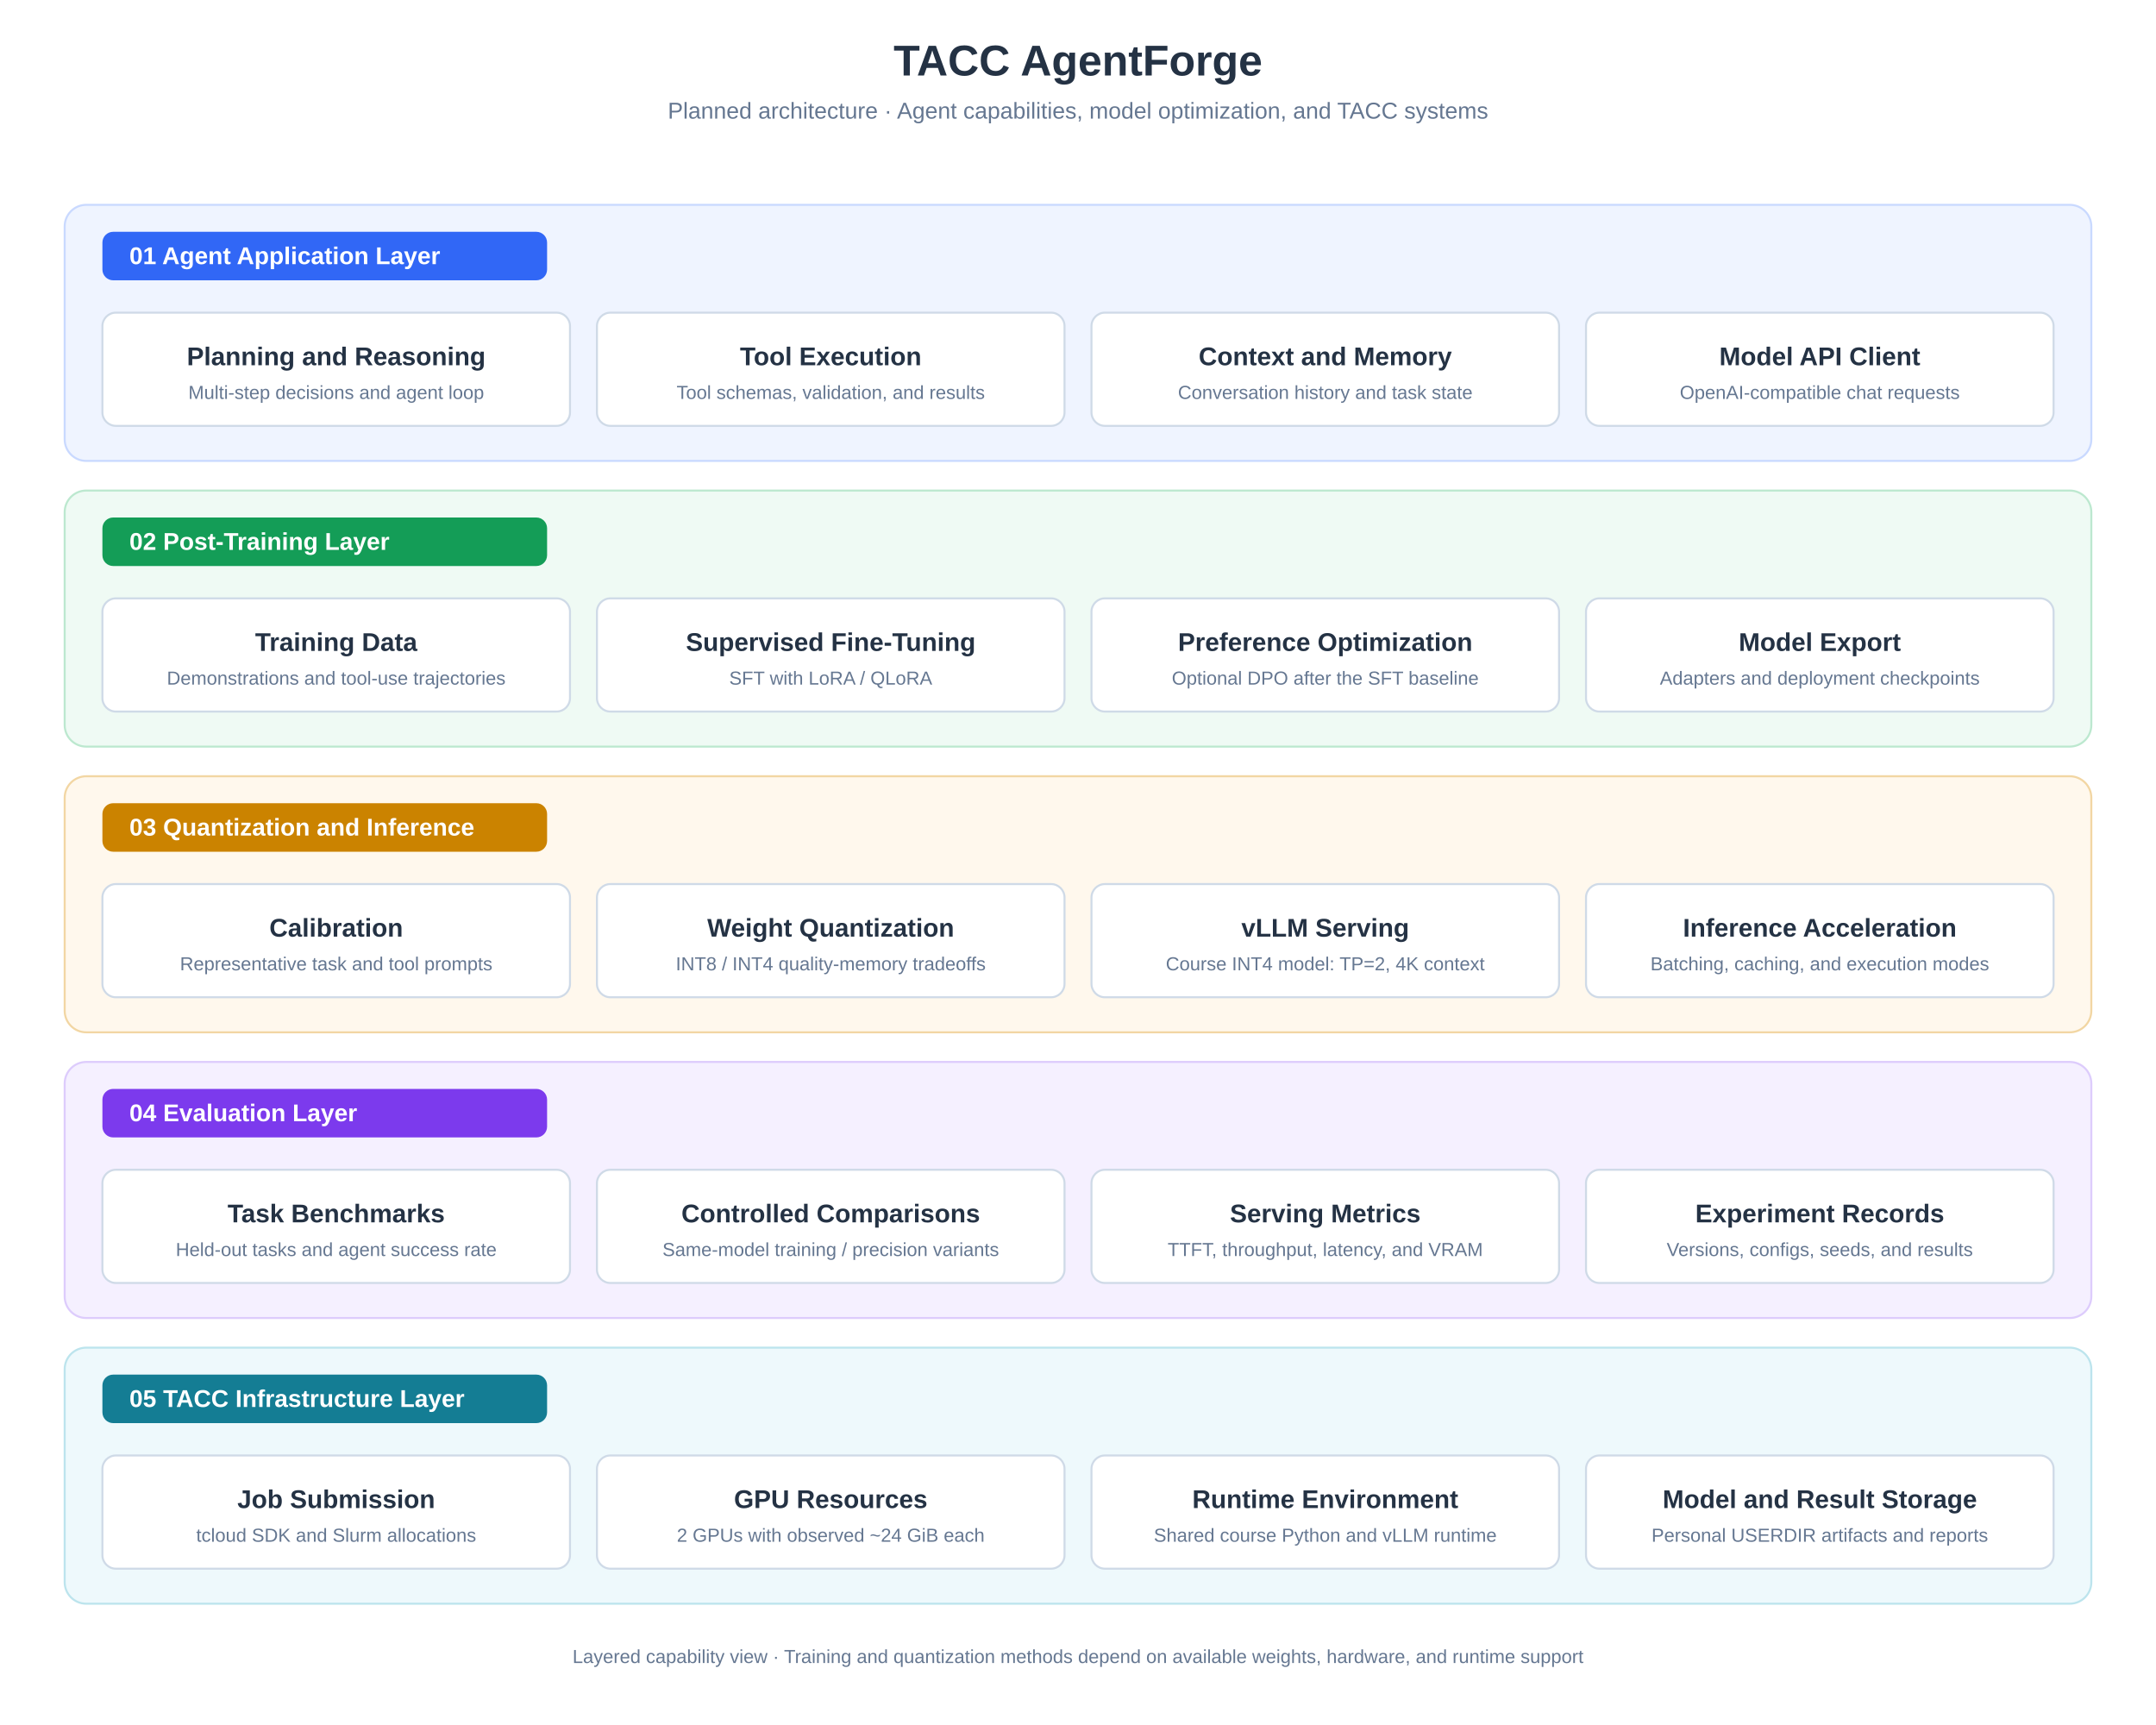
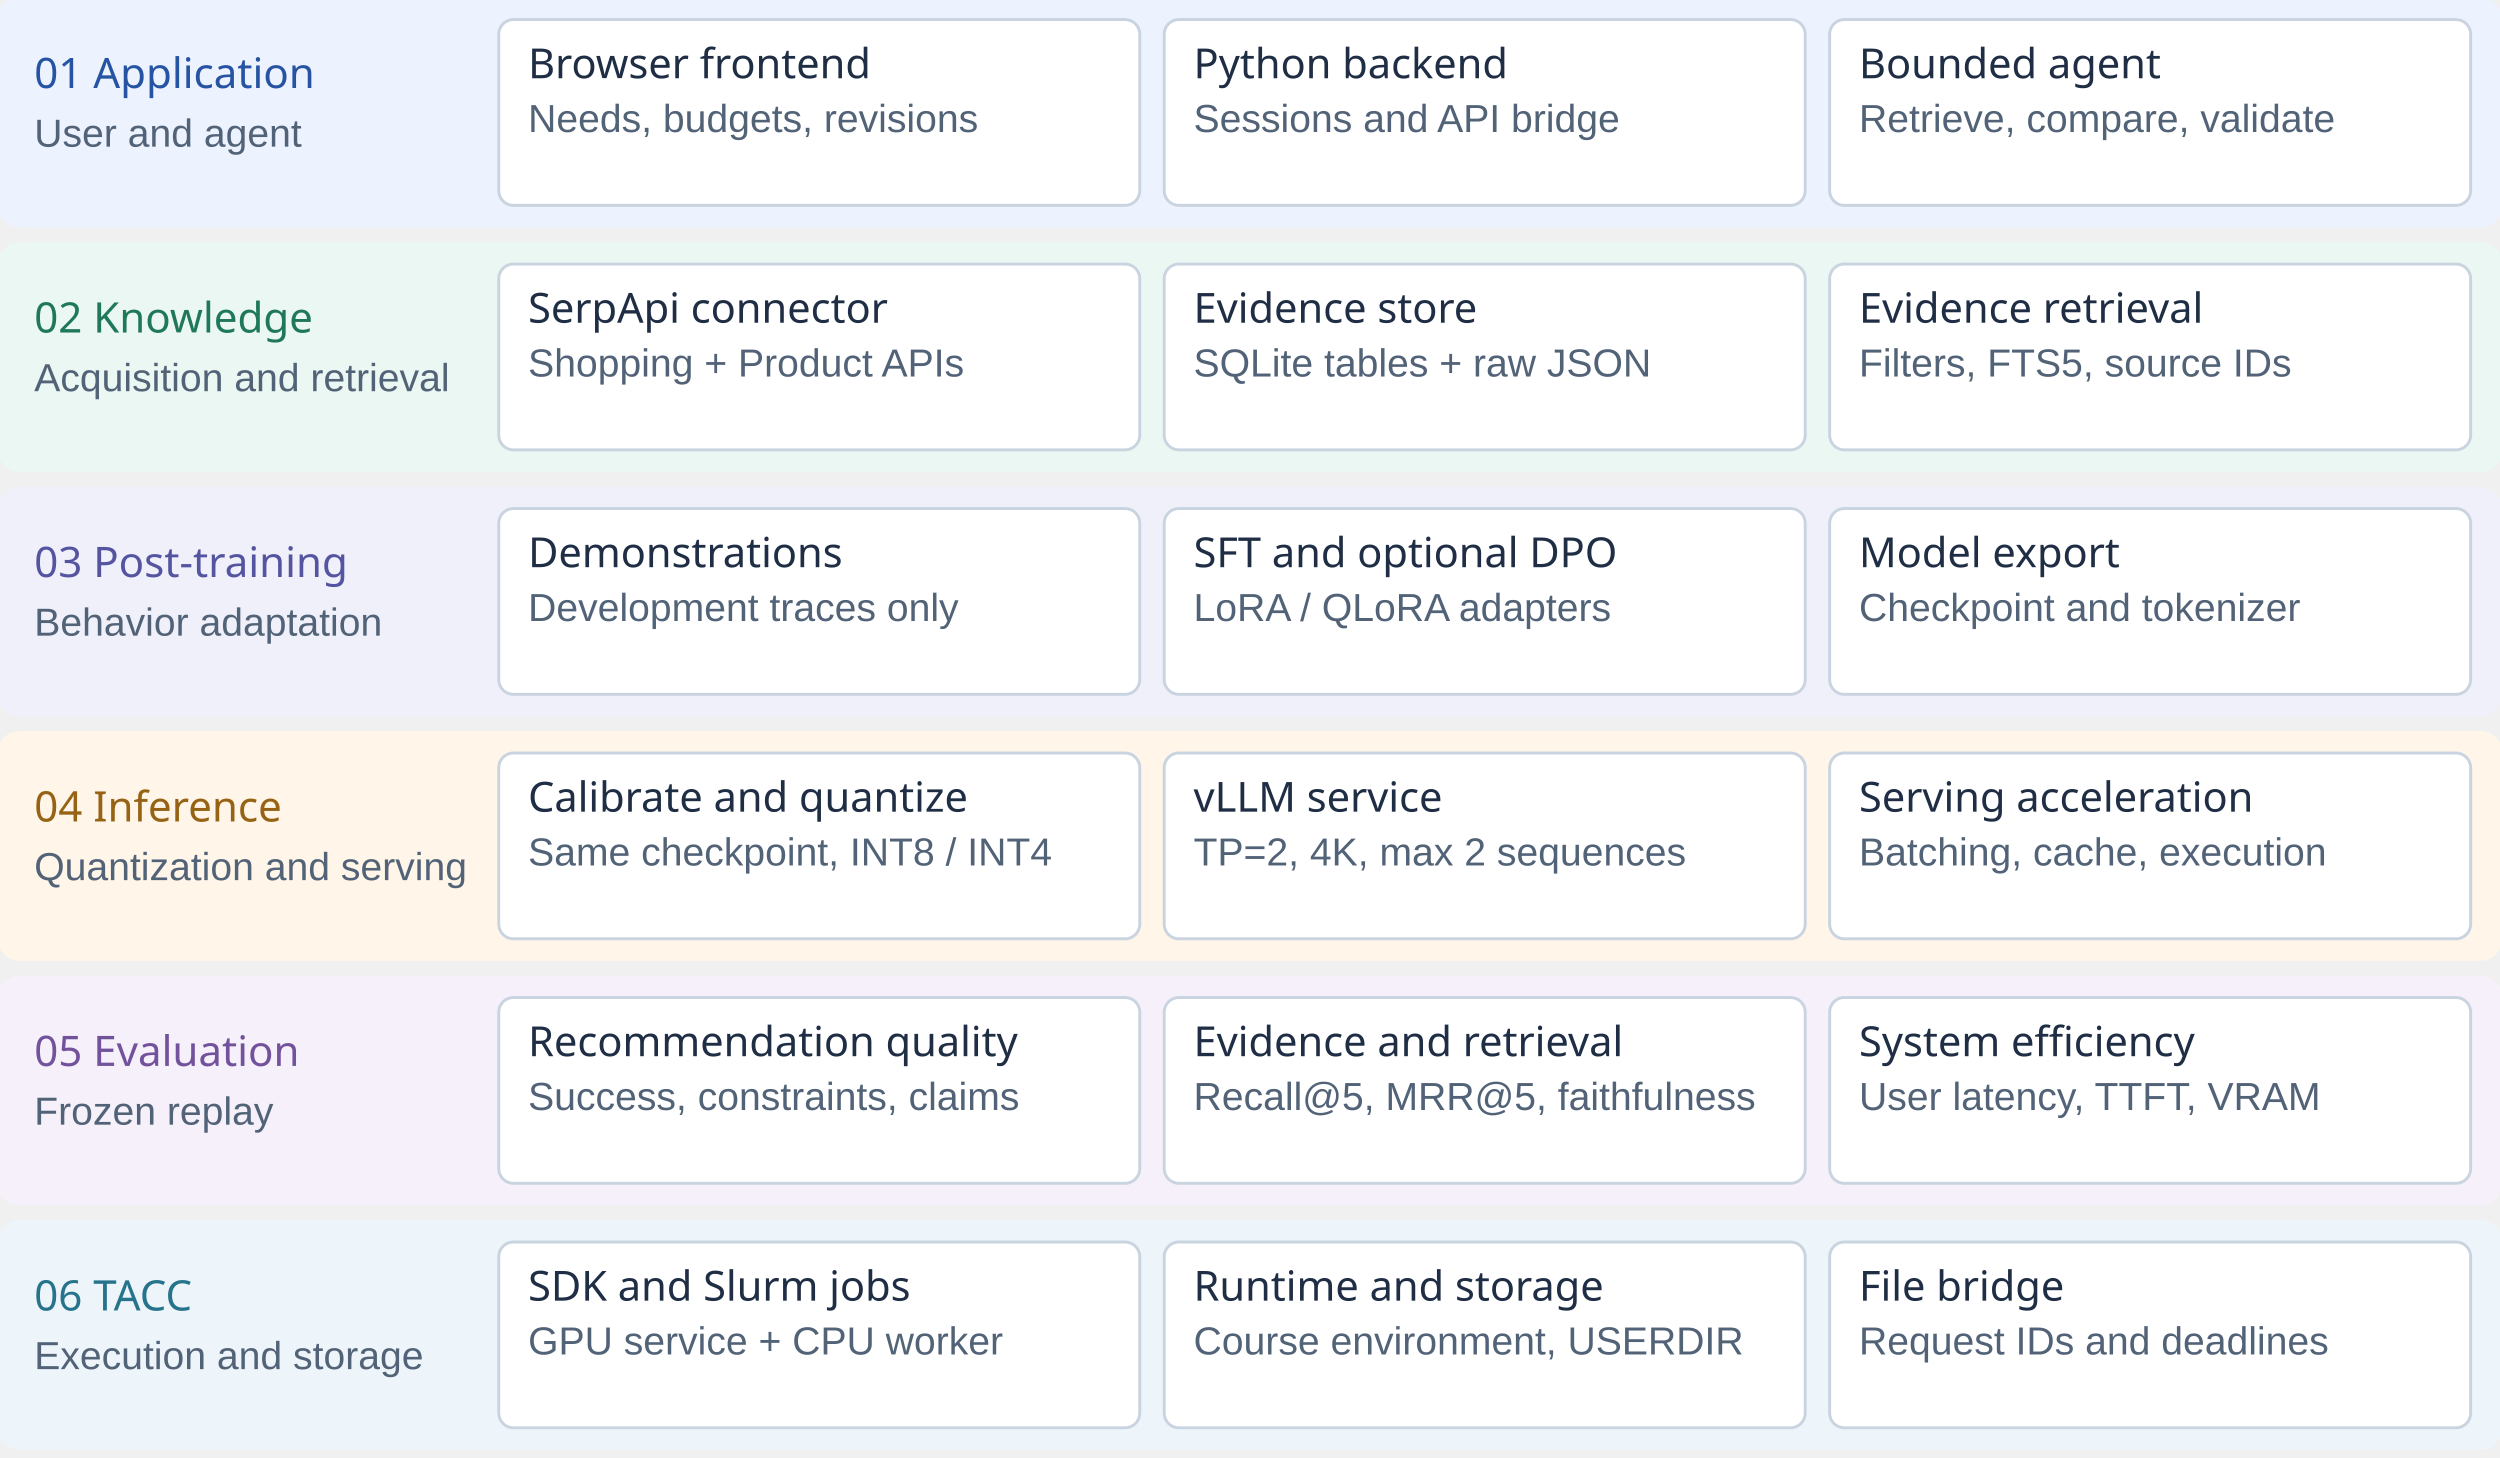
- <svg xmlns="http://www.w3.org/2000/svg" width="1600" height="1280" viewBox="0 0 1600 1280" role="img" aria-labelledby="title description">
-   <rect width="1600" height="1280" fill="#FFFFFF" />
-   <g font-family="Segoe UI, Arial, sans-serif" fill="#243244">
-     <text x="800" y="56" text-anchor="middle" font-size="32" font-weight="700">TACC AgentForge</text>
-     <text x="800" y="88" text-anchor="middle" font-size="17" fill="#657791">Planned architecture · Agent capabilities, model optimization, and TACC systems</text>
-     <g id="layer01">
-       <rect x="48" y="152" width="1504" height="190" rx="16" fill="#EFF4FF" stroke="#C9D9FF" stroke-width="1.5" />
-       <rect x="76" y="172" width="330" height="36" rx="8" fill="#3167F6" />
-       <text x="96" y="196" font-size="18" font-weight="700" fill="#FFFFFF">01  Agent Application Layer</text>
-       <g id="module11">
-         <rect x="76" y="232" width="347" height="84" rx="10" fill="#FFFFFF" stroke="#CFDAE7" stroke-width="1.5" />
-         <text x="249.5" y="271" text-anchor="middle" font-size="19" font-weight="600">Planning and Reasoning</text>
-         <text x="249.5" y="296" text-anchor="middle" font-size="14" fill="#657791">Multi-step decisions and agent loop</text>
-       </g>
-       <g id="module12">
-         <rect x="443" y="232" width="347" height="84" rx="10" fill="#FFFFFF" stroke="#CFDAE7" stroke-width="1.5" />
-         <text x="616.5" y="271" text-anchor="middle" font-size="19" font-weight="600">Tool Execution</text>
-         <text x="616.5" y="296" text-anchor="middle" font-size="14" fill="#657791">Tool schemas, validation, and results</text>
-       </g>
-       <g id="module13">
-         <rect x="810" y="232" width="347" height="84" rx="10" fill="#FFFFFF" stroke="#CFDAE7" stroke-width="1.5" />
-         <text x="983.5" y="271" text-anchor="middle" font-size="19" font-weight="600">Context and Memory</text>
-         <text x="983.5" y="296" text-anchor="middle" font-size="14" fill="#657791">Conversation history and task state</text>
-       </g>
-       <g id="module14">
-         <rect x="1177" y="232" width="347" height="84" rx="10" fill="#FFFFFF" stroke="#CFDAE7" stroke-width="1.5" />
-         <text x="1350.5" y="271" text-anchor="middle" font-size="19" font-weight="600">Model API Client</text>
-         <text x="1350.5" y="296" text-anchor="middle" font-size="14" fill="#657791">OpenAI-compatible chat requests</text>
-       </g>
+ <svg xmlns="http://www.w3.org/2000/svg" width="511.276" height="298" preserveAspectRatio="xMinYMin meet" viewBox="0 0 511 298" version="1.0" fill-rule="evenodd">
+   <clipPath id="clip">
+     <rect x="0" y="0" width="511.276" height="298" />
+   </clipPath>
+   <g id="group" transform="scale(1,-1) translate(0,-298)" style="clip-path: url(#clip)">
+     <g transform="">
+       <rect x="0" y="252" width="511.276" height="46" rx="4" ry="4" style="stroke: rgb(93%,95%,100%); stroke-linecap: butt; stroke-width: 1; fill: rgb(93%,95%,100%); fill-rule: evenodd;" />
+       <text x="7" y="280" style="font-family: Arial-Bold; font-size: 8.6px;fill: rgb(15%,33%,64%); stroke:none;" transform="translate(0,560) scale(1,-1)">01 Application</text>
+       <text x="7" y="268" style="font-family: Arial; font-size: 8px;fill: rgb(32%,39%,47%); stroke:none;" transform="translate(0,536) scale(1,-1)">User and agent</text>
+       <rect x="102.0" y="256" width="131.092" height="38" rx="3" ry="3" style="stroke: rgb(79%,83%,88%); stroke-linecap: butt; stroke-width: 0.6; fill: rgb(100%,100%,100%); fill-rule: evenodd;" />
+       <text x="108.0" y="282" style="font-family: Arial-Bold; font-size: 8.5px;fill: rgb(12%,18%,27%); stroke:none;" transform="translate(0,564) scale(1,-1)">Browser frontend</text>
+       <text x="108.0" y="271" style="font-family: Arial; font-size: 8px;fill: rgb(32%,39%,47%); stroke:none;" transform="translate(0,542) scale(1,-1)">Needs, budgets, revisions</text>
+       <rect x="238.092" y="256" width="131.092" height="38" rx="3" ry="3" style="stroke: rgb(79%,83%,88%); stroke-linecap: butt; stroke-width: 0.6; fill: rgb(100%,100%,100%); fill-rule: evenodd;" />
+       <text x="244.092" y="282" style="font-family: Arial-Bold; font-size: 8.5px;fill: rgb(12%,18%,27%); stroke:none;" transform="translate(0,564) scale(1,-1)">Python backend</text>
+       <text x="244.092" y="271" style="font-family: Arial; font-size: 8px;fill: rgb(32%,39%,47%); stroke:none;" transform="translate(0,542) scale(1,-1)">Sessions and API bridge</text>
+       <rect x="374.184" y="256" width="131.092" height="38" rx="3" ry="3" style="stroke: rgb(79%,83%,88%); stroke-linecap: butt; stroke-width: 0.6; fill: rgb(100%,100%,100%); fill-rule: evenodd;" />
+       <text x="380.184" y="282" style="font-family: Arial-Bold; font-size: 8.5px;fill: rgb(12%,18%,27%); stroke:none;" transform="translate(0,564) scale(1,-1)">Bounded agent</text>
+       <text x="380.184" y="271" style="font-family: Arial; font-size: 8px;fill: rgb(32%,39%,47%); stroke:none;" transform="translate(0,542) scale(1,-1)">Retrieve, compare, validate</text>
+       <rect x="0" y="202" width="511.276" height="46" rx="4" ry="4" style="stroke: rgb(92%,97%,95%); stroke-linecap: butt; stroke-width: 1; fill: rgb(92%,97%,95%); fill-rule: evenodd;" />
+       <text x="7" y="230" style="font-family: Arial-Bold; font-size: 8.6px;fill: rgb(12%,47%,35%); stroke:none;" transform="translate(0,460) scale(1,-1)">02 Knowledge</text>
+       <text x="7" y="218" style="font-family: Arial; font-size: 8px;fill: rgb(32%,39%,47%); stroke:none;" transform="translate(0,436) scale(1,-1)">Acquisition and retrieval</text>
+       <rect x="102.0" y="206" width="131.092" height="38" rx="3" ry="3" style="stroke: rgb(79%,83%,88%); stroke-linecap: butt; stroke-width: 0.6; fill: rgb(100%,100%,100%); fill-rule: evenodd;" />
+       <text x="108.0" y="232" style="font-family: Arial-Bold; font-size: 8.5px;fill: rgb(12%,18%,27%); stroke:none;" transform="translate(0,464) scale(1,-1)">SerpApi connector</text>
+       <text x="108.0" y="221" style="font-family: Arial; font-size: 8px;fill: rgb(32%,39%,47%); stroke:none;" transform="translate(0,442) scale(1,-1)">Shopping + Product APIs</text>
+       <rect x="238.092" y="206" width="131.092" height="38" rx="3" ry="3" style="stroke: rgb(79%,83%,88%); stroke-linecap: butt; stroke-width: 0.6; fill: rgb(100%,100%,100%); fill-rule: evenodd;" />
+       <text x="244.092" y="232" style="font-family: Arial-Bold; font-size: 8.5px;fill: rgb(12%,18%,27%); stroke:none;" transform="translate(0,464) scale(1,-1)">Evidence store</text>
+       <text x="244.092" y="221" style="font-family: Arial; font-size: 8px;fill: rgb(32%,39%,47%); stroke:none;" transform="translate(0,442) scale(1,-1)">SQLite tables + raw JSON</text>
+       <rect x="374.184" y="206" width="131.092" height="38" rx="3" ry="3" style="stroke: rgb(79%,83%,88%); stroke-linecap: butt; stroke-width: 0.6; fill: rgb(100%,100%,100%); fill-rule: evenodd;" />
+       <text x="380.184" y="232" style="font-family: Arial-Bold; font-size: 8.5px;fill: rgb(12%,18%,27%); stroke:none;" transform="translate(0,464) scale(1,-1)">Evidence retrieval</text>
+       <text x="380.184" y="221" style="font-family: Arial; font-size: 8px;fill: rgb(32%,39%,47%); stroke:none;" transform="translate(0,442) scale(1,-1)">Filters, FTS5, source IDs</text>
+       <rect x="0" y="152" width="511.276" height="46" rx="4" ry="4" style="stroke: rgb(94%,94%,98%); stroke-linecap: butt; stroke-width: 1; fill: rgb(94%,94%,98%); fill-rule: evenodd;" />
+       <text x="7" y="180" style="font-family: Arial-Bold; font-size: 8.6px;fill: rgb(33%,33%,63%); stroke:none;" transform="translate(0,360) scale(1,-1)">03 Post-training</text>
+       <text x="7" y="168" style="font-family: Arial; font-size: 8px;fill: rgb(32%,39%,47%); stroke:none;" transform="translate(0,336) scale(1,-1)">Behavior adaptation</text>
+       <rect x="102.0" y="156" width="131.092" height="38" rx="3" ry="3" style="stroke: rgb(79%,83%,88%); stroke-linecap: butt; stroke-width: 0.6; fill: rgb(100%,100%,100%); fill-rule: evenodd;" />
+       <text x="108.0" y="182" style="font-family: Arial-Bold; font-size: 8.5px;fill: rgb(12%,18%,27%); stroke:none;" transform="translate(0,364) scale(1,-1)">Demonstrations</text>
+       <text x="108.0" y="171" style="font-family: Arial; font-size: 8px;fill: rgb(32%,39%,47%); stroke:none;" transform="translate(0,342) scale(1,-1)">Development traces only</text>
+       <rect x="238.092" y="156" width="131.092" height="38" rx="3" ry="3" style="stroke: rgb(79%,83%,88%); stroke-linecap: butt; stroke-width: 0.6; fill: rgb(100%,100%,100%); fill-rule: evenodd;" />
+       <text x="244.092" y="182" style="font-family: Arial-Bold; font-size: 8.5px;fill: rgb(12%,18%,27%); stroke:none;" transform="translate(0,364) scale(1,-1)">SFT and optional DPO</text>
+       <text x="244.092" y="171" style="font-family: Arial; font-size: 8px;fill: rgb(32%,39%,47%); stroke:none;" transform="translate(0,342) scale(1,-1)">LoRA / QLoRA adapters</text>
+       <rect x="374.184" y="156" width="131.092" height="38" rx="3" ry="3" style="stroke: rgb(79%,83%,88%); stroke-linecap: butt; stroke-width: 0.6; fill: rgb(100%,100%,100%); fill-rule: evenodd;" />
+       <text x="380.184" y="182" style="font-family: Arial-Bold; font-size: 8.5px;fill: rgb(12%,18%,27%); stroke:none;" transform="translate(0,364) scale(1,-1)">Model export</text>
+       <text x="380.184" y="171" style="font-family: Arial; font-size: 8px;fill: rgb(32%,39%,47%); stroke:none;" transform="translate(0,342) scale(1,-1)">Checkpoint and tokenizer</text>
+       <rect x="0" y="102" width="511.276" height="46" rx="4" ry="4" style="stroke: rgb(100%,96%,91%); stroke-linecap: butt; stroke-width: 1; fill: rgb(100%,96%,91%); fill-rule: evenodd;" />
+       <text x="7" y="130" style="font-family: Arial-Bold; font-size: 8.6px;fill: rgb(59%,39%,8%); stroke:none;" transform="translate(0,260) scale(1,-1)">04 Inference</text>
+       <text x="7" y="118" style="font-family: Arial; font-size: 8px;fill: rgb(32%,39%,47%); stroke:none;" transform="translate(0,236) scale(1,-1)">Quantization and serving</text>
+       <rect x="102.0" y="106" width="131.092" height="38" rx="3" ry="3" style="stroke: rgb(79%,83%,88%); stroke-linecap: butt; stroke-width: 0.6; fill: rgb(100%,100%,100%); fill-rule: evenodd;" />
+       <text x="108.0" y="132" style="font-family: Arial-Bold; font-size: 8.5px;fill: rgb(12%,18%,27%); stroke:none;" transform="translate(0,264) scale(1,-1)">Calibrate and quantize</text>
+       <text x="108.0" y="121" style="font-family: Arial; font-size: 8px;fill: rgb(32%,39%,47%); stroke:none;" transform="translate(0,242) scale(1,-1)">Same checkpoint, INT8 / INT4</text>
+       <rect x="238.092" y="106" width="131.092" height="38" rx="3" ry="3" style="stroke: rgb(79%,83%,88%); stroke-linecap: butt; stroke-width: 0.6; fill: rgb(100%,100%,100%); fill-rule: evenodd;" />
+       <text x="244.092" y="132" style="font-family: Arial-Bold; font-size: 8.5px;fill: rgb(12%,18%,27%); stroke:none;" transform="translate(0,264) scale(1,-1)">vLLM service</text>
+       <text x="244.092" y="121" style="font-family: Arial; font-size: 8px;fill: rgb(32%,39%,47%); stroke:none;" transform="translate(0,242) scale(1,-1)">TP=2, 4K, max 2 sequences</text>
+       <rect x="374.184" y="106" width="131.092" height="38" rx="3" ry="3" style="stroke: rgb(79%,83%,88%); stroke-linecap: butt; stroke-width: 0.6; fill: rgb(100%,100%,100%); fill-rule: evenodd;" />
+       <text x="380.184" y="132" style="font-family: Arial-Bold; font-size: 8.5px;fill: rgb(12%,18%,27%); stroke:none;" transform="translate(0,264) scale(1,-1)">Serving acceleration</text>
+       <text x="380.184" y="121" style="font-family: Arial; font-size: 8px;fill: rgb(32%,39%,47%); stroke:none;" transform="translate(0,242) scale(1,-1)">Batching, cache, execution</text>
+       <rect x="0" y="52" width="511.276" height="46" rx="4" ry="4" style="stroke: rgb(96%,94%,98%); stroke-linecap: butt; stroke-width: 1; fill: rgb(96%,94%,98%); fill-rule: evenodd;" />
+       <text x="7" y="80" style="font-family: Arial-Bold; font-size: 8.6px;fill: rgb(45%,32%,61%); stroke:none;" transform="translate(0,160) scale(1,-1)">05 Evaluation</text>
+       <text x="7" y="68" style="font-family: Arial; font-size: 8px;fill: rgb(32%,39%,47%); stroke:none;" transform="translate(0,136) scale(1,-1)">Frozen replay</text>
+       <rect x="102.0" y="56" width="131.092" height="38" rx="3" ry="3" style="stroke: rgb(79%,83%,88%); stroke-linecap: butt; stroke-width: 0.6; fill: rgb(100%,100%,100%); fill-rule: evenodd;" />
+       <text x="108.0" y="82" style="font-family: Arial-Bold; font-size: 8.5px;fill: rgb(12%,18%,27%); stroke:none;" transform="translate(0,164) scale(1,-1)">Recommendation quality</text>
+       <text x="108.0" y="71" style="font-family: Arial; font-size: 8px;fill: rgb(32%,39%,47%); stroke:none;" transform="translate(0,142) scale(1,-1)">Success, constraints, claims</text>
+       <rect x="238.092" y="56" width="131.092" height="38" rx="3" ry="3" style="stroke: rgb(79%,83%,88%); stroke-linecap: butt; stroke-width: 0.6; fill: rgb(100%,100%,100%); fill-rule: evenodd;" />
+       <text x="244.092" y="82" style="font-family: Arial-Bold; font-size: 8.5px;fill: rgb(12%,18%,27%); stroke:none;" transform="translate(0,164) scale(1,-1)">Evidence and retrieval</text>
+       <text x="244.092" y="71" style="font-family: Arial; font-size: 8px;fill: rgb(32%,39%,47%); stroke:none;" transform="translate(0,142) scale(1,-1)">Recall@5, MRR@5, faithfulness</text>
+       <rect x="374.184" y="56" width="131.092" height="38" rx="3" ry="3" style="stroke: rgb(79%,83%,88%); stroke-linecap: butt; stroke-width: 0.6; fill: rgb(100%,100%,100%); fill-rule: evenodd;" />
+       <text x="380.184" y="82" style="font-family: Arial-Bold; font-size: 8.5px;fill: rgb(12%,18%,27%); stroke:none;" transform="translate(0,164) scale(1,-1)">System efficiency</text>
+       <text x="380.184" y="71" style="font-family: Arial; font-size: 8px;fill: rgb(32%,39%,47%); stroke:none;" transform="translate(0,142) scale(1,-1)">User latency, TTFT, VRAM</text>
+       <rect x="0" y="2" width="511.276" height="46" rx="4" ry="4" style="stroke: rgb(93%,96%,98%); stroke-linecap: butt; stroke-width: 1; fill: rgb(93%,96%,98%); fill-rule: evenodd;" />
+       <text x="7" y="30" style="font-family: Arial-Bold; font-size: 8.6px;fill: rgb(15%,45%,55%); stroke:none;" transform="translate(0,60) scale(1,-1)">06 TACC</text>
+       <text x="7" y="18" style="font-family: Arial; font-size: 8px;fill: rgb(32%,39%,47%); stroke:none;" transform="translate(0,36) scale(1,-1)">Execution and storage</text>
+       <rect x="102.0" y="6" width="131.092" height="38" rx="3" ry="3" style="stroke: rgb(79%,83%,88%); stroke-linecap: butt; stroke-width: 0.6; fill: rgb(100%,100%,100%); fill-rule: evenodd;" />
+       <text x="108.0" y="32" style="font-family: Arial-Bold; font-size: 8.5px;fill: rgb(12%,18%,27%); stroke:none;" transform="translate(0,64) scale(1,-1)">SDK and Slurm jobs</text>
+       <text x="108.0" y="21" style="font-family: Arial; font-size: 8px;fill: rgb(32%,39%,47%); stroke:none;" transform="translate(0,42) scale(1,-1)">GPU service + CPU worker</text>
+       <rect x="238.092" y="6" width="131.092" height="38" rx="3" ry="3" style="stroke: rgb(79%,83%,88%); stroke-linecap: butt; stroke-width: 0.6; fill: rgb(100%,100%,100%); fill-rule: evenodd;" />
+       <text x="244.092" y="32" style="font-family: Arial-Bold; font-size: 8.5px;fill: rgb(12%,18%,27%); stroke:none;" transform="translate(0,64) scale(1,-1)">Runtime and storage</text>
+       <text x="244.092" y="21" style="font-family: Arial; font-size: 8px;fill: rgb(32%,39%,47%); stroke:none;" transform="translate(0,42) scale(1,-1)">Course environment, USERDIR</text>
+       <rect x="374.184" y="6" width="131.092" height="38" rx="3" ry="3" style="stroke: rgb(79%,83%,88%); stroke-linecap: butt; stroke-width: 0.6; fill: rgb(100%,100%,100%); fill-rule: evenodd;" />
+       <text x="380.184" y="32" style="font-family: Arial-Bold; font-size: 8.5px;fill: rgb(12%,18%,27%); stroke:none;" transform="translate(0,64) scale(1,-1)">File bridge</text>
+       <text x="380.184" y="21" style="font-family: Arial; font-size: 8px;fill: rgb(32%,39%,47%); stroke:none;" transform="translate(0,42) scale(1,-1)">Request IDs and deadlines</text>
    </g>
-     <g id="layer02">
-       <rect x="48" y="364" width="1504" height="190" rx="16" fill="#EFFAF4" stroke="#BCE8CF" stroke-width="1.5" />
-       <rect x="76" y="384" width="330" height="36" rx="8" fill="#149D57" />
-       <text x="96" y="408" font-size="18" font-weight="700" fill="#FFFFFF">02  Post-Training Layer</text>
-       <g id="module21">
-         <rect x="76" y="444" width="347" height="84" rx="10" fill="#FFFFFF" stroke="#CFDAE7" stroke-width="1.5" />
-         <text x="249.5" y="483" text-anchor="middle" font-size="19" font-weight="600">Training Data</text>
-         <text x="249.5" y="508" text-anchor="middle" font-size="14" fill="#657791">Demonstrations and tool-use trajectories</text>
-       </g>
-       <g id="module22">
-         <rect x="443" y="444" width="347" height="84" rx="10" fill="#FFFFFF" stroke="#CFDAE7" stroke-width="1.5" />
-         <text x="616.5" y="483" text-anchor="middle" font-size="19" font-weight="600">Supervised Fine-Tuning</text>
-         <text x="616.5" y="508" text-anchor="middle" font-size="14" fill="#657791">SFT with LoRA / QLoRA</text>
-       </g>
-       <g id="module23">
-         <rect x="810" y="444" width="347" height="84" rx="10" fill="#FFFFFF" stroke="#CFDAE7" stroke-width="1.5" />
-         <text x="983.5" y="483" text-anchor="middle" font-size="19" font-weight="600">Preference Optimization</text>
-         <text x="983.5" y="508" text-anchor="middle" font-size="14" fill="#657791">Optional DPO after the SFT baseline</text>
-       </g>
-       <g id="module24">
-         <rect x="1177" y="444" width="347" height="84" rx="10" fill="#FFFFFF" stroke="#CFDAE7" stroke-width="1.5" />
-         <text x="1350.5" y="483" text-anchor="middle" font-size="19" font-weight="600">Model Export</text>
-         <text x="1350.5" y="508" text-anchor="middle" font-size="14" fill="#657791">Adapters and deployment checkpoints</text>
-       </g>
-     </g>
-     <g id="layer03">
-       <rect x="48" y="576" width="1504" height="190" rx="16" fill="#FFF8ED" stroke="#F2D6A3" stroke-width="1.5" />
-       <rect x="76" y="596" width="330" height="36" rx="8" fill="#CB8300" />
-       <text x="96" y="620" font-size="18" font-weight="700" fill="#FFFFFF">03  Quantization and Inference</text>
-       <g id="module31">
-         <rect x="76" y="656" width="347" height="84" rx="10" fill="#FFFFFF" stroke="#CFDAE7" stroke-width="1.5" />
-         <text x="249.5" y="695" text-anchor="middle" font-size="19" font-weight="600">Calibration</text>
-         <text x="249.5" y="720" text-anchor="middle" font-size="14" fill="#657791">Representative task and tool prompts</text>
-       </g>
-       <g id="module32">
-         <rect x="443" y="656" width="347" height="84" rx="10" fill="#FFFFFF" stroke="#CFDAE7" stroke-width="1.5" />
-         <text x="616.5" y="695" text-anchor="middle" font-size="19" font-weight="600">Weight Quantization</text>
-         <text x="616.5" y="720" text-anchor="middle" font-size="14" fill="#657791">INT8 / INT4 quality-memory tradeoffs</text>
-       </g>
-       <g id="module33">
-         <rect x="810" y="656" width="347" height="84" rx="10" fill="#FFFFFF" stroke="#CFDAE7" stroke-width="1.5" />
-         <text x="983.5" y="695" text-anchor="middle" font-size="19" font-weight="600">vLLM Serving</text>
-         <text x="983.5" y="720" text-anchor="middle" font-size="14" fill="#657791">Course INT4 model: TP=2, 4K context</text>
-       </g>
-       <g id="module34">
-         <rect x="1177" y="656" width="347" height="84" rx="10" fill="#FFFFFF" stroke="#CFDAE7" stroke-width="1.5" />
-         <text x="1350.5" y="695" text-anchor="middle" font-size="19" font-weight="600">Inference Acceleration</text>
-         <text x="1350.5" y="720" text-anchor="middle" font-size="14" fill="#657791">Batching, caching, and execution modes</text>
-       </g>
-     </g>
-     <g id="layer04">
-       <rect x="48" y="788" width="1504" height="190" rx="16" fill="#F5F0FF" stroke="#DDCCFC" stroke-width="1.5" />
-       <rect x="76" y="808" width="330" height="36" rx="8" fill="#7C3AED" />
-       <text x="96" y="832" font-size="18" font-weight="700" fill="#FFFFFF">04  Evaluation Layer</text>
-       <g id="module41">
-         <rect x="76" y="868" width="347" height="84" rx="10" fill="#FFFFFF" stroke="#CFDAE7" stroke-width="1.5" />
-         <text x="249.5" y="907" text-anchor="middle" font-size="19" font-weight="600">Task Benchmarks</text>
-         <text x="249.5" y="932" text-anchor="middle" font-size="14" fill="#657791">Held-out tasks and agent success rate</text>
-       </g>
-       <g id="module42">
-         <rect x="443" y="868" width="347" height="84" rx="10" fill="#FFFFFF" stroke="#CFDAE7" stroke-width="1.5" />
-         <text x="616.5" y="907" text-anchor="middle" font-size="19" font-weight="600">Controlled Comparisons</text>
-         <text x="616.5" y="932" text-anchor="middle" font-size="14" fill="#657791">Same-model training / precision variants</text>
-       </g>
-       <g id="module43">
-         <rect x="810" y="868" width="347" height="84" rx="10" fill="#FFFFFF" stroke="#CFDAE7" stroke-width="1.5" />
-         <text x="983.5" y="907" text-anchor="middle" font-size="19" font-weight="600">Serving Metrics</text>
-         <text x="983.5" y="932" text-anchor="middle" font-size="14" fill="#657791">TTFT, throughput, latency, and VRAM</text>
-       </g>
-       <g id="module44">
-         <rect x="1177" y="868" width="347" height="84" rx="10" fill="#FFFFFF" stroke="#CFDAE7" stroke-width="1.5" />
-         <text x="1350.5" y="907" text-anchor="middle" font-size="19" font-weight="600">Experiment Records</text>
-         <text x="1350.5" y="932" text-anchor="middle" font-size="14" fill="#657791">Versions, configs, seeds, and results</text>
-       </g>
-     </g>
-     <g id="layer05">
-       <rect x="48" y="1000" width="1504" height="190" rx="16" fill="#EEF9FC" stroke="#BCE4ED" stroke-width="1.5" />
-       <rect x="76" y="1020" width="330" height="36" rx="8" fill="#147D94" />
-       <text x="96" y="1044" font-size="18" font-weight="700" fill="#FFFFFF">05  TACC Infrastructure Layer</text>
-       <g id="module51">
-         <rect x="76" y="1080" width="347" height="84" rx="10" fill="#FFFFFF" stroke="#CFDAE7" stroke-width="1.5" />
-         <text x="249.5" y="1119" text-anchor="middle" font-size="19" font-weight="600">Job Submission</text>
-         <text x="249.5" y="1144" text-anchor="middle" font-size="14" fill="#657791">tcloud SDK and Slurm allocations</text>
-       </g>
-       <g id="module52">
-         <rect x="443" y="1080" width="347" height="84" rx="10" fill="#FFFFFF" stroke="#CFDAE7" stroke-width="1.5" />
-         <text x="616.5" y="1119" text-anchor="middle" font-size="19" font-weight="600">GPU Resources</text>
-         <text x="616.5" y="1144" text-anchor="middle" font-size="14" fill="#657791">2 GPUs with observed ~24 GiB each</text>
-       </g>
-       <g id="module53">
-         <rect x="810" y="1080" width="347" height="84" rx="10" fill="#FFFFFF" stroke="#CFDAE7" stroke-width="1.5" />
-         <text x="983.5" y="1119" text-anchor="middle" font-size="19" font-weight="600">Runtime Environment</text>
-         <text x="983.5" y="1144" text-anchor="middle" font-size="14" fill="#657791">Shared course Python and vLLM runtime</text>
-       </g>
-       <g id="module54">
-         <rect x="1177" y="1080" width="347" height="84" rx="10" fill="#FFFFFF" stroke="#CFDAE7" stroke-width="1.5" />
-         <text x="1350.5" y="1119" text-anchor="middle" font-size="19" font-weight="600">Model and Result Storage</text>
-         <text x="1350.5" y="1144" text-anchor="middle" font-size="14" fill="#657791">Personal USERDIR artifacts and reports</text>
-       </g>
-     </g>
-     <text x="800" y="1234" text-anchor="middle" font-size="14" fill="#657791">Layered capability view · Training and quantization methods depend on available weights, hardware, and runtime support</text>
  </g>
</svg>
